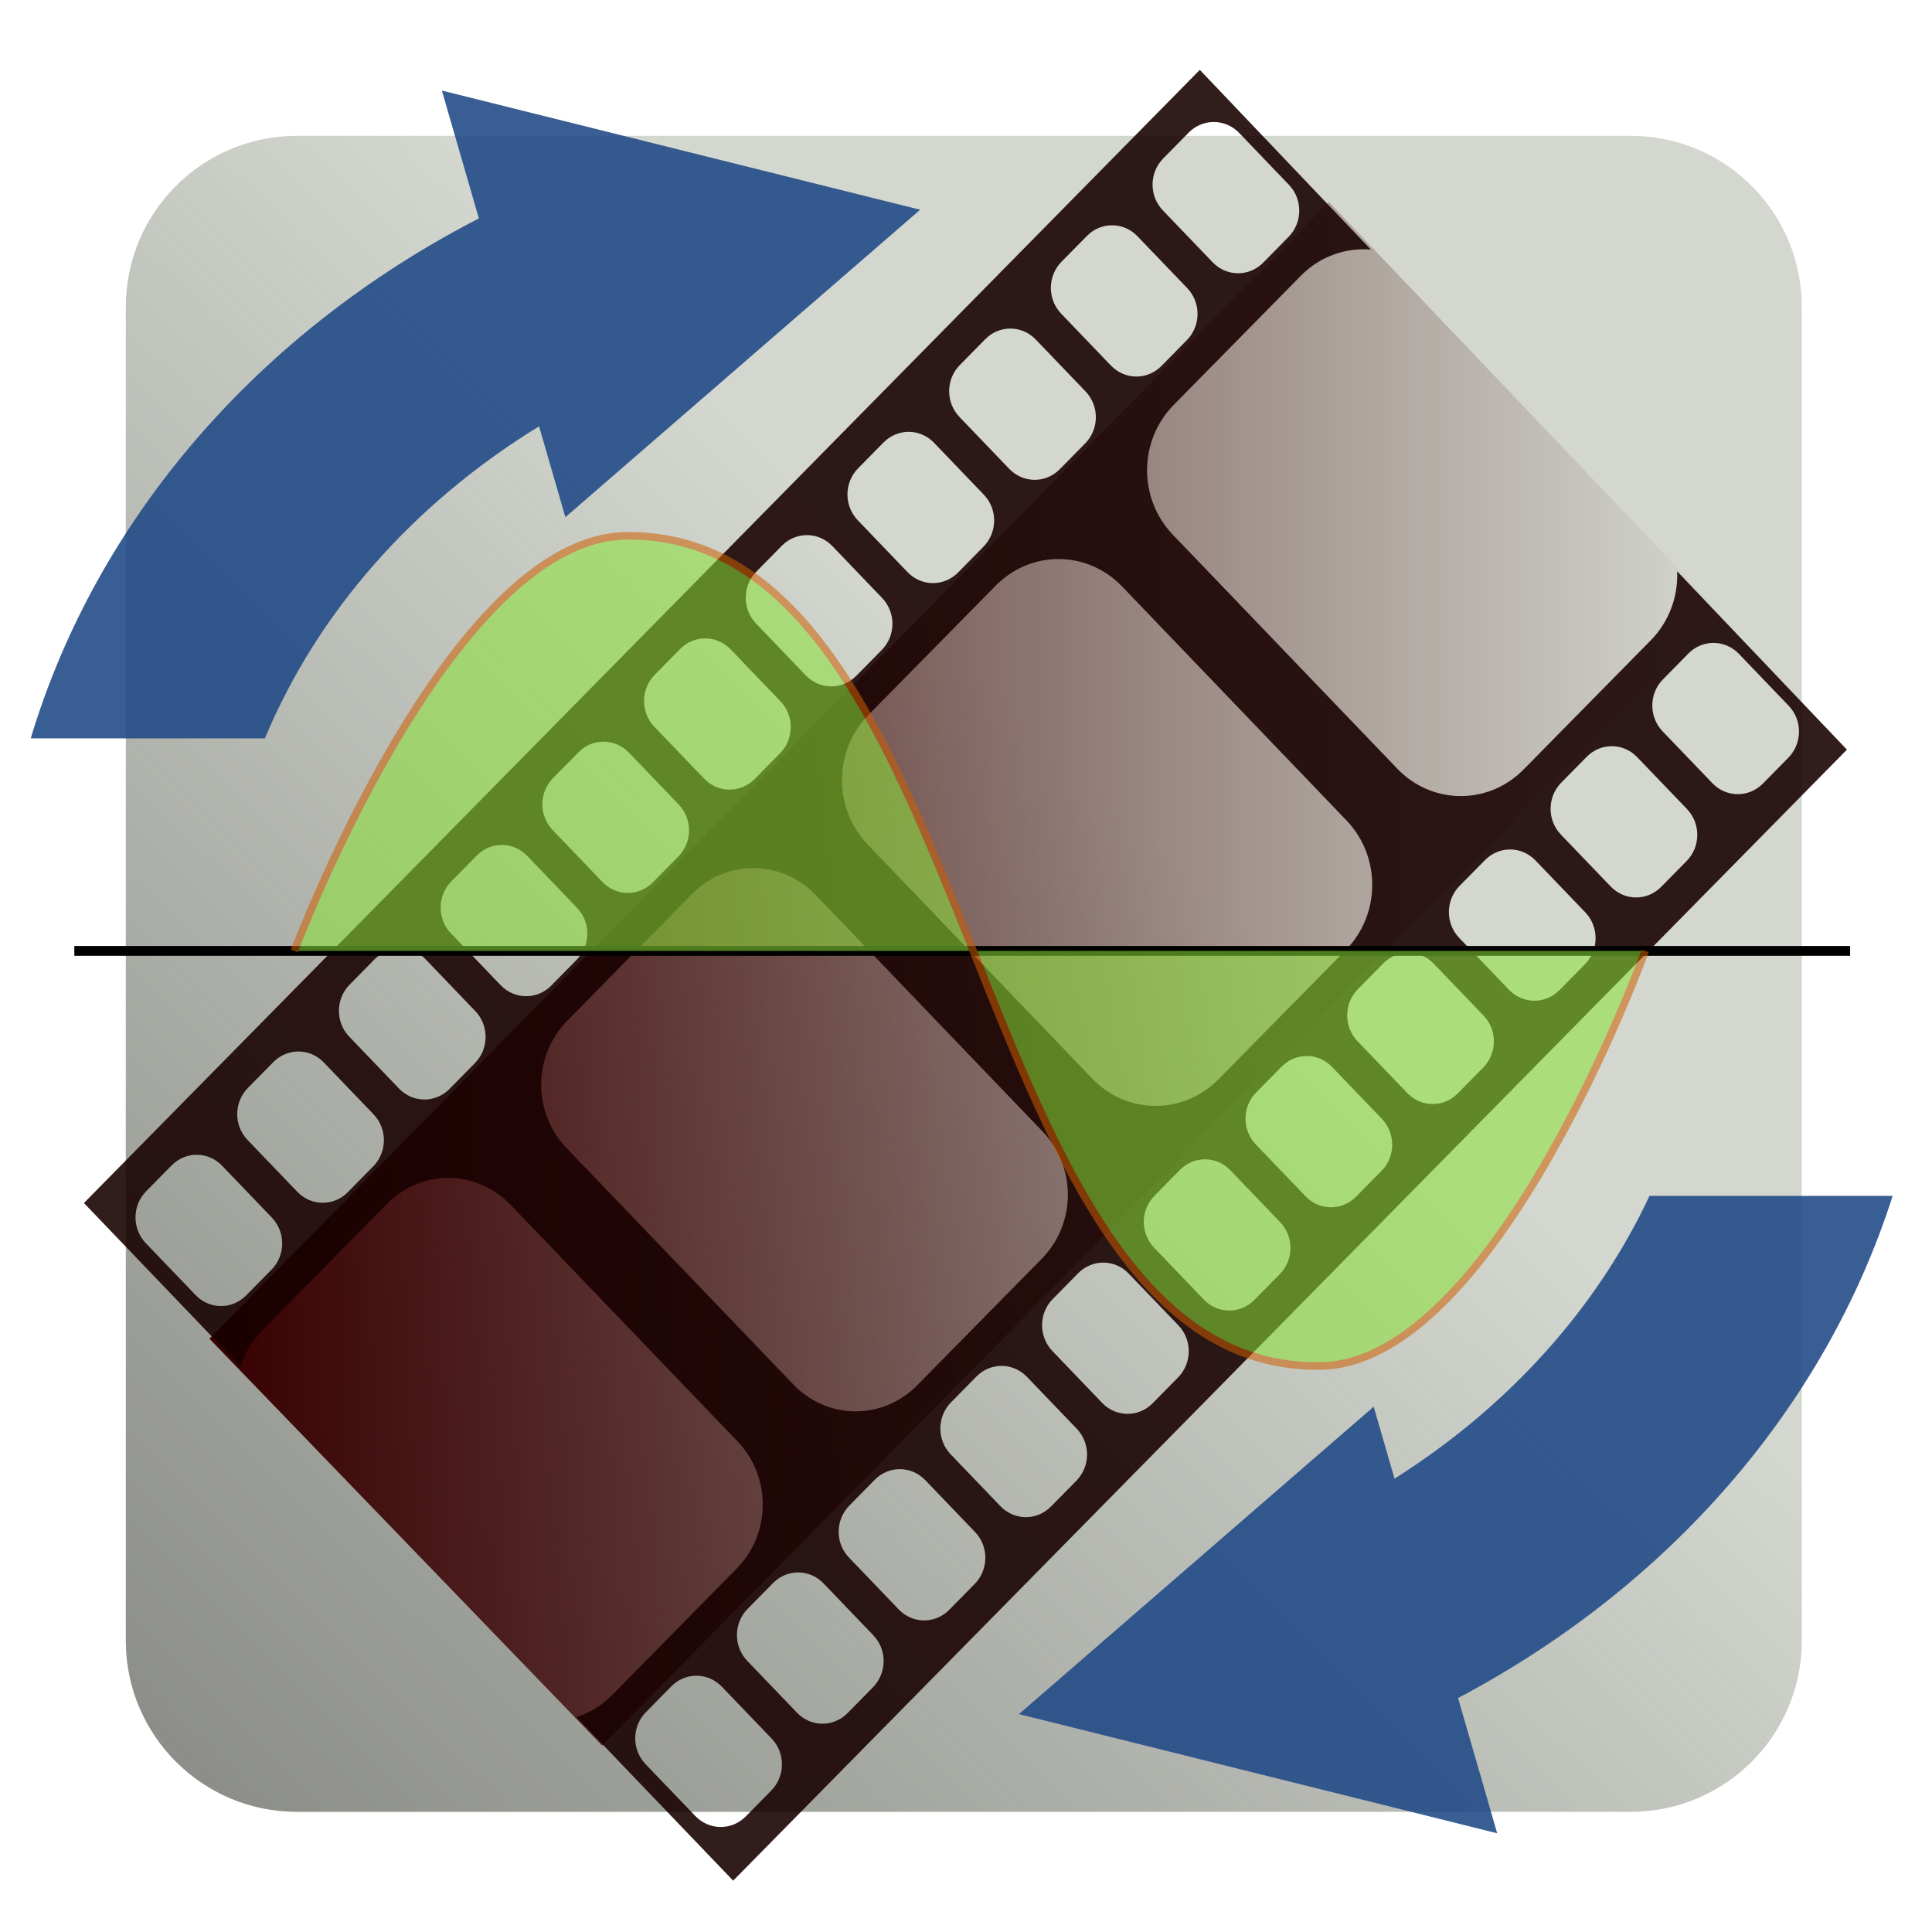
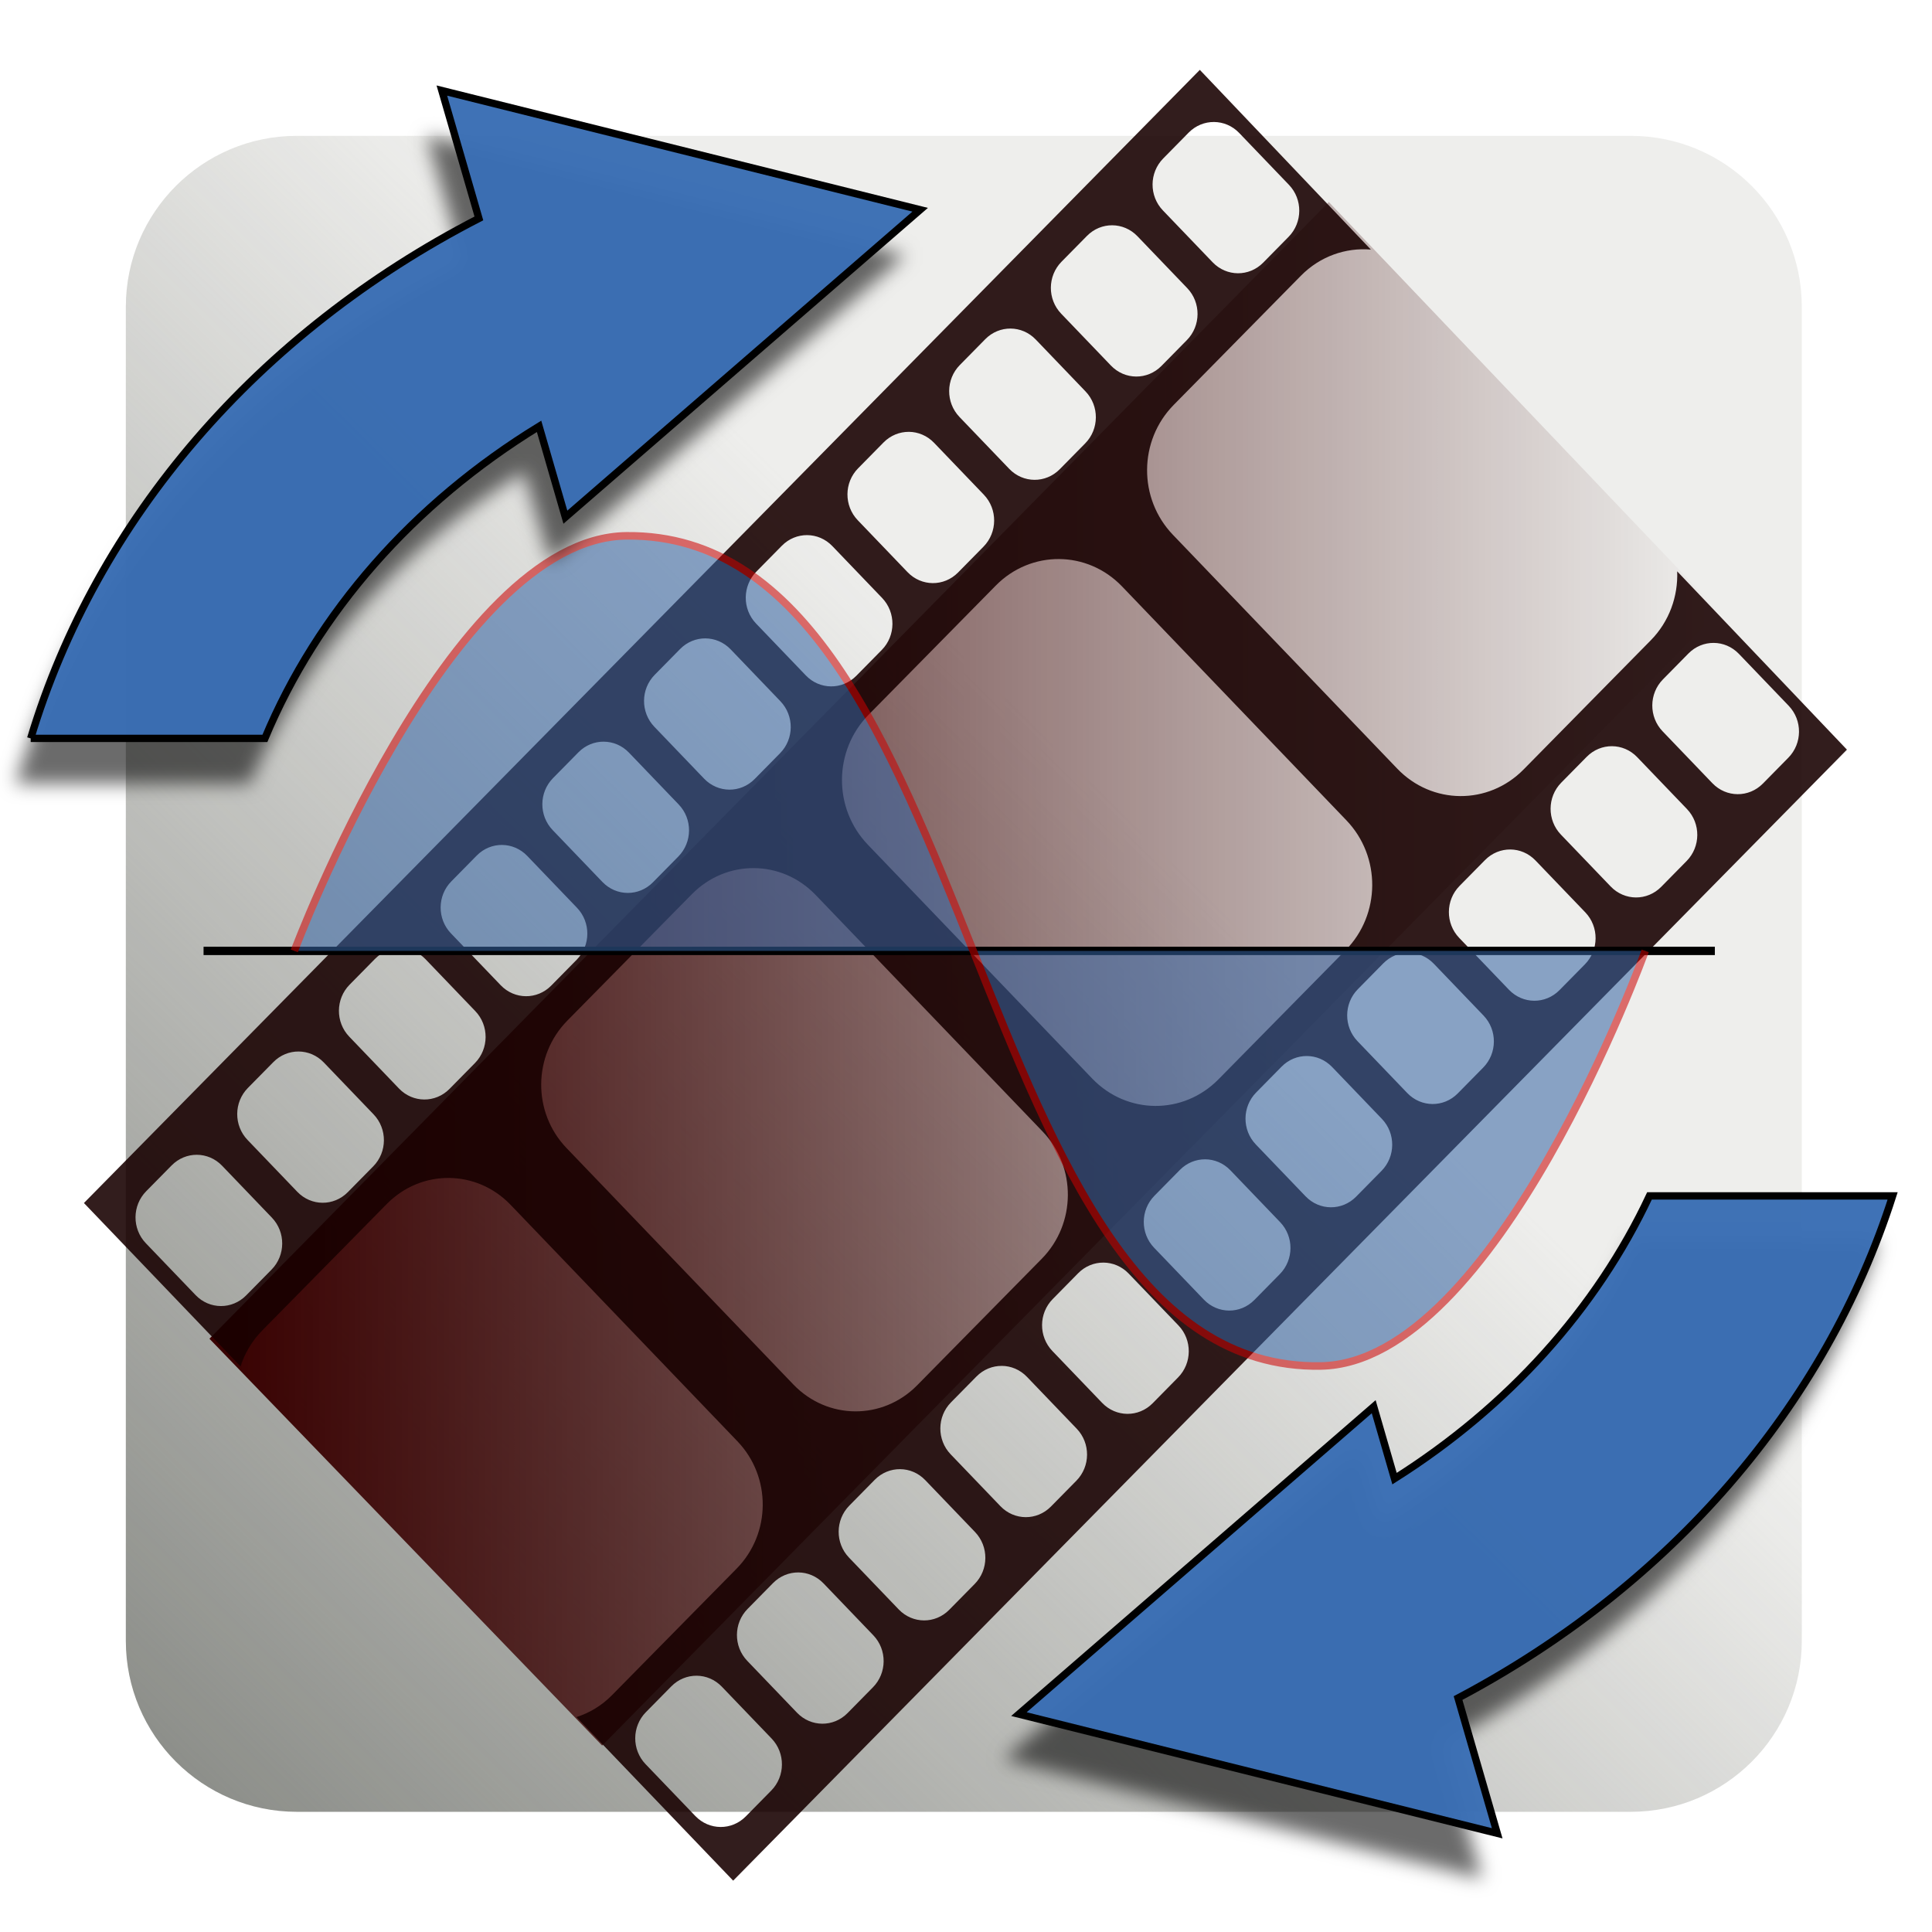
<svg xmlns="http://www.w3.org/2000/svg" xmlns:ns1="http://www.openswatchbook.org/uri/2009/osb" xmlns:xlink="http://www.w3.org/1999/xlink" width="256px" height="256px" viewBox="0 0 256 256" version="1.1" id="SVGRoot" enable-background="new">
  <defs id="defs4485">
    <linearGradient id="linearGradient4752">
      <stop style="stop-color:#888a85;stop-opacity:1;" offset="0" id="stop4748" />
      <stop style="stop-color:#888a85;stop-opacity:0;" offset="1" id="stop4750" />
    </linearGradient>
    <linearGradient id="linearGradient4560">
      <stop style="stop-color:#380000;stop-opacity:1;" offset="0" id="stop4556" />
      <stop style="stop-color:#380000;stop-opacity:0;" offset="1" id="stop4558" />
    </linearGradient>
    <pattern id="Strips1_1" patternTransform="translate(0,0) scale(10,10)" height="1" width="2" patternUnits="userSpaceOnUse">
      <rect id="rect5447" height="2" width="1" y="-0.5" x="0" style="fill:black;stroke:none" />
    </pattern>
    <linearGradient id="linearGradient4727" ns1:paint="solid">
      <stop style="stop-color:#ce5c00;stop-opacity:1;" offset="0" id="stop4725" />
    </linearGradient>
    <pattern patternUnits="userSpaceOnUse" width="55" height="90" patternTransform="translate(-60,50.5)" id="pattern6214">
      <g style="fill:url(#Strips1_1);fill-opacity:1" transform="translate(-15,-28.5)" id="g4691">
        <rect style="opacity:0.815;fill:url(#Strips1_1);fill-opacity:1;stroke:none;stroke-width:4.527;stroke-linecap:round;stroke-linejoin:bevel;stroke-miterlimit:17.6;stroke-dasharray:none;stroke-dashoffset:0;stroke-opacity:1;paint-order:stroke fill markers" id="rect4683" width="30" height="30" x="40" y="59" ry="7.9" />
        <path style="opacity:0.815;fill:url(#Strips1_1);fill-opacity:1;stroke:none;stroke-width:8.601;stroke-linecap:round;stroke-linejoin:bevel;stroke-miterlimit:17.6;stroke-dasharray:none;stroke-dashoffset:0;stroke-opacity:1;paint-order:stroke fill markers" d="m 15,28.5 v 90 l 45,-45 z" id="path4687" />
      </g>
    </pattern>
    <linearGradient xlink:href="#linearGradient4560" id="linearGradient4562" x1="-11.593" y1="128.662" x2="268.939" y2="128.662" gradientUnits="userSpaceOnUse" gradientTransform="matrix(0.712985,0,0,0.712985,36.01753,37.2999)" />
    <linearGradient xlink:href="#linearGradient4752" id="linearGradient4754" x1="11.826" y1="245.717" x2="149.787" y2="106.138" gradientUnits="userSpaceOnUse" gradientTransform="matrix(0.954257,0,0,0.954257,5.390281,5.594659)" />
+     <filter style="color-interpolation-filters:sRGB" id="filter4533" x="-0.012" width="1.023" y="-0.012" height="1.025">
+       <feGaussianBlur stdDeviation="1.194" id="feGaussianBlur4535" />
+     </filter>
  </defs>
  <g id="layer3" style="display:inline">
-     <rect style="display:inline;opacity:1;fill:#d3d7cf;fill-opacity:1;stroke:none;stroke-width:7.004;stroke-linecap:round;stroke-linejoin:bevel;stroke-miterlimit:17.6;stroke-dasharray:none;stroke-dashoffset:0;stroke-opacity:0.976;paint-order:stroke fill markers" id="rect4568-3" width="222.072" height="222.072" x="16.675" y="18" ry="22.66" />
+     <rect style="display:inline;opacity:1;fill:#eeeeec;fill-opacity:1;stroke:none;stroke-width:7.004;stroke-linecap:round;stroke-linejoin:bevel;stroke-miterlimit:17.6;stroke-dasharray:none;stroke-dashoffset:0;stroke-opacity:0.976;paint-order:stroke fill markers" id="rect4568-3" width="222.072" height="222.072" x="16.675" y="18" ry="22.66" />
  </g>
  <g style="display:inline" id="g4738">
    <rect ry="22.66" y="18" x="16.675" height="222.072" width="222.072" id="rect4736" style="display:inline;opacity:1;fill:url(#linearGradient4754);fill-opacity:1;stroke:none;stroke-width:7.004;stroke-linecap:round;stroke-linejoin:bevel;stroke-miterlimit:17.6;stroke-dasharray:none;stroke-dashoffset:0;stroke-opacity:0.976;paint-order:stroke fill markers" />
  </g>
  <g id="layer1" style="display:inline;opacity:1">
    <path style="opacity:1;fill:url(#linearGradient4562);fill-opacity:1;stroke:none;stroke-width:0.927" d="M 176.075,26.769 27.752,177.389 79.787,231.298 227.767,81.029 Z" id="rect5216" />
    <path style="fill:#180000;fill-opacity:0.884;stroke:none;stroke-width:0.94" d="M 158.983,9.258 11.122,159.406 31.872,181.063 c 0.558,-1.742 1.51,-3.382 2.871,-4.764 L 51.252,159.535 c 4.573,-4.644 11.889,-4.596 16.402,0.11 l 30.059,31.333 c 4.514,4.705 4.464,12.23 -0.108,16.874 l -16.509,16.764 c -1.374,1.395 -2.996,2.36 -4.714,2.906 L 97.149,249.197 244.729,99.333 222.235,75.705 c 0.128,3.299 -1.035,6.638 -3.51,9.151 l -16.846,17.108 c -4.666,4.738 -12.129,4.688 -16.735,-0.113 L 155.418,70.865 c -4.606,-4.801 -4.558,-12.479 0.108,-17.217 l 16.846,-17.108 c 2.561,-2.6 5.963,-3.749 9.275,-3.471 z m 1.877,6.907 c 1.21,0.008 2.417,0.492 3.338,1.452 l 6.593,6.873 c 1.842,1.92 1.823,4.992 -0.043,6.888 l -3.369,3.423 c -1.866,1.895 -4.854,1.874 -6.696,-0.046 l -6.593,-6.873 c -1.842,-1.92 -1.823,-4.991 0.043,-6.886 l 3.369,-3.422 c 0.933,-0.948 2.148,-1.417 3.358,-1.409 z m -13.477,13.686 c 1.21,0.008 2.417,0.494 3.338,1.454 l 6.592,6.872 c 1.842,1.92 1.822,4.992 -0.045,6.888 l -3.367,3.42 c -1.867,1.895 -4.852,1.876 -6.695,-0.045 l -6.593,-6.873 c -1.842,-1.92 -1.822,-4.992 0.045,-6.888 l 3.369,-3.42 c 0.933,-0.948 2.145,-1.416 3.355,-1.408 z m -13.477,13.685 c 1.21,0.008 2.417,0.494 3.338,1.454 l 6.593,6.873 c 1.842,1.92 1.825,4.991 -0.042,6.886 l -3.369,3.422 c -1.867,1.895 -4.854,1.876 -6.696,-0.045 l -6.592,-6.873 c -1.842,-1.92 -1.822,-4.991 0.045,-6.886 l 3.369,-3.423 c 0.933,-0.948 2.145,-1.416 3.355,-1.408 z m -13.476,13.685 c 1.209,0.008 2.419,0.495 3.34,1.454 l 6.591,6.872 c 1.842,1.92 1.823,4.992 -0.043,6.888 l -3.369,3.423 c -1.867,1.895 -4.852,1.874 -6.695,-0.046 l -6.592,-6.873 c -1.842,-1.92 -1.825,-4.991 0.042,-6.886 l 3.369,-3.423 c 0.933,-0.948 2.148,-1.416 3.358,-1.408 z m -13.477,13.685 c 1.21,0.008 2.417,0.494 3.338,1.454 l 6.593,6.873 c 1.842,1.92 1.825,4.991 -0.042,6.886 l -3.369,3.422 c -1.867,1.895 -4.854,1.877 -6.696,-0.043 l -6.593,-6.873 c -1.842,-1.92 -1.821,-4.992 0.045,-6.888 l 3.369,-3.422 c 0.933,-0.948 2.145,-1.417 3.355,-1.409 z m 33.381,3.17 c 3.025,0.02 6.043,1.233 8.346,3.633 l 29.725,30.986 c 4.606,4.801 4.556,12.479 -0.11,17.217 l -16.845,17.108 c -4.666,4.738 -12.131,4.688 -16.736,-0.113 l -29.725,-30.986 c -4.606,-4.801 -4.558,-12.479 0.108,-17.217 l 16.845,-17.108 c 2.333,-2.369 5.367,-3.541 8.392,-3.52 z M 93.476,84.59 c 1.21,0.008 2.418,0.494 3.34,1.454 l 6.592,6.873 c 1.842,1.92 1.823,4.991 -0.043,6.886 l -3.369,3.422 c -1.867,1.895 -4.852,1.874 -6.695,-0.046 l -6.592,-6.872 c -1.842,-1.92 -1.825,-4.992 0.042,-6.888 l 3.369,-3.422 c 0.933,-0.948 2.147,-1.416 3.357,-1.408 z m 133.603,0.598 c 1.21,0.008 2.415,0.494 3.336,1.454 l 6.594,6.873 c 1.842,1.92 1.822,4.991 -0.045,6.886 l -3.369,3.423 c -1.866,1.895 -4.852,1.876 -6.695,-0.045 l -6.594,-6.873 c -1.842,-1.92 -1.822,-4.991 0.045,-6.886 l 3.37,-3.425 c 0.933,-0.948 2.147,-1.416 3.357,-1.408 z M 80,98.275 c 1.21,0.007 2.418,0.492 3.34,1.452 l 6.593,6.873 c 1.842,1.92 1.821,4.994 -0.045,6.889 l -3.369,3.42 c -1.867,1.895 -4.852,1.876 -6.695,-0.045 l -6.592,-6.873 c -1.842,-1.92 -1.822,-4.991 0.045,-6.886 l 3.369,-3.422 c 0.933,-0.948 2.145,-1.417 3.355,-1.409 z m 133.601,0.6 c 1.21,0.007 2.415,0.492 3.336,1.452 l 6.594,6.873 c 1.842,1.92 1.823,4.992 -0.043,6.888 l -3.369,3.422 c -1.867,1.895 -4.852,1.874 -6.695,-0.046 l -6.594,-6.872 c -1.842,-1.92 -1.822,-4.992 0.045,-6.888 l 3.369,-3.42 c 0.933,-0.948 2.147,-1.417 3.357,-1.409 z M 66.523,111.96 c 1.21,0.007 2.418,0.494 3.34,1.454 l 6.592,6.873 c 1.842,1.92 1.823,4.991 -0.043,6.886 l -3.37,3.423 c -1.866,1.895 -4.852,1.874 -6.695,-0.046 l -6.592,-6.872 c -1.842,-1.92 -1.822,-4.992 0.045,-6.888 l 3.369,-3.423 c 0.933,-0.948 2.145,-1.416 3.355,-1.408 z m 133.601,0.601 c 1.21,0.007 2.415,0.494 3.336,1.454 l 6.596,6.872 c 1.842,1.92 1.822,4.992 -0.045,6.888 l -3.369,3.42 c -1.867,1.895 -4.852,1.876 -6.695,-0.045 l -6.594,-6.873 c -1.842,-1.92 -1.822,-4.992 0.045,-6.888 l 3.369,-3.42 c 0.933,-0.948 2.147,-1.416 3.357,-1.408 z m -100.22,2.467 c 2.965,0.02 5.922,1.209 8.179,3.562 l 30.06,31.333 c 4.514,4.705 4.464,12.23 -0.108,16.874 l -16.509,16.764 c -4.573,4.644 -11.887,4.596 -16.401,-0.11 L 75.065,152.118 C 70.551,147.413 70.601,139.886 75.173,135.242 L 91.681,118.48 c 2.286,-2.322 5.259,-3.471 8.224,-3.452 z m -46.857,10.616 v 0.003 c 1.21,0.007 2.417,0.494 3.338,1.454 l 6.592,6.872 c 1.842,1.92 1.823,4.992 -0.043,6.888 l -3.369,3.422 c -1.867,1.895 -4.852,1.874 -6.695,-0.046 l -6.592,-6.874 c -1.842,-1.92 -1.822,-4.991 0.045,-6.886 l 3.369,-3.422 c 0.933,-0.948 2.145,-1.417 3.355,-1.409 z m 133.601,0.601 c 1.209,0.007 2.417,0.495 3.338,1.454 l 6.592,6.87 c 1.842,1.92 1.821,4.994 -0.045,6.889 l -3.369,3.422 c -1.866,1.895 -4.851,1.874 -6.693,-0.046 l -6.594,-6.872 c -1.842,-1.92 -1.822,-4.992 0.045,-6.888 l 3.369,-3.422 c 0.933,-0.948 2.146,-1.416 3.357,-1.408 z M 39.57,139.33 c 1.21,0.008 2.417,0.494 3.338,1.454 l 6.592,6.873 c 1.842,1.92 1.825,4.992 -0.042,6.888 l -3.369,3.42 c -1.867,1.895 -4.854,1.874 -6.696,-0.046 l -6.592,-6.872 c -1.842,-1.92 -1.822,-4.992 0.045,-6.888 l 3.369,-3.42 c 0.933,-0.948 2.145,-1.417 3.355,-1.409 z m 133.6,0.598 h 0.004 c 1.21,0.008 2.415,0.494 3.336,1.454 h 0.003 l 6.594,6.873 c 1.842,1.92 1.822,4.992 -0.045,6.888 l -3.369,3.42 c -1.867,1.895 -4.852,1.878 -6.695,-0.043 l -6.594,-6.873 c -1.842,-1.92 -1.821,-4.992 0.045,-6.888 l 3.369,-3.423 c 0.933,-0.948 2.145,-1.416 3.355,-1.408 z M 26.093,153.015 c 1.21,0.008 2.418,0.493 3.34,1.454 l 6.592,6.873 c 1.842,1.92 1.823,4.992 -0.043,6.888 l -3.369,3.42 c -1.867,1.895 -4.854,1.877 -6.696,-0.043 l -6.592,-6.873 c -1.842,-1.92 -1.822,-4.992 0.045,-6.888 l 3.369,-3.42 c 0.933,-0.948 2.145,-1.419 3.355,-1.411 z m 133.601,0.6 c 1.21,0.007 2.417,0.494 3.338,1.454 l 6.594,6.873 c 1.842,1.92 1.822,4.991 -0.045,6.886 l -3.369,3.422 c -1.866,1.895 -4.851,1.876 -6.693,-0.044 l -6.594,-6.873 c -1.842,-1.92 -1.823,-4.992 0.043,-6.888 l 3.369,-3.42 c 0.933,-0.948 2.147,-1.417 3.357,-1.409 z m -13.476,13.686 c 1.21,0.008 2.417,0.493 3.338,1.454 l 6.594,6.87 c 1.842,1.92 1.821,4.994 -0.045,6.889 l -3.369,3.422 c -1.867,1.895 -4.852,1.874 -6.695,-0.046 l -6.594,-6.873 c -1.842,-1.92 -1.822,-4.991 0.045,-6.886 l 3.369,-3.422 c 0.933,-0.948 2.146,-1.416 3.357,-1.408 z m -13.476,13.685 c 1.21,0.007 2.415,0.494 3.336,1.454 l 6.594,6.872 c 1.842,1.92 1.822,4.992 -0.045,6.888 l -3.369,3.422 c -1.866,1.895 -4.852,1.876 -6.695,-0.044 l -6.594,-6.873 c -1.842,-1.92 -1.822,-4.991 0.045,-6.886 l 3.369,-3.423 c 0.933,-0.948 2.148,-1.416 3.358,-1.408 z m -13.477,13.685 c 1.21,0.007 2.415,0.494 3.336,1.454 l 6.594,6.873 c 1.842,1.92 1.823,4.991 -0.043,6.886 l -3.37,3.42 c -1.866,1.895 -4.851,1.877 -6.693,-0.043 l -6.594,-6.873 c -1.842,-1.92 -1.822,-4.991 0.045,-6.886 l 3.369,-3.423 c 0.933,-0.948 2.147,-1.416 3.357,-1.408 z m -13.477,13.685 c 1.21,0.008 2.415,0.494 3.336,1.454 l 6.594,6.873 c 1.842,1.92 1.823,4.991 -0.043,6.886 l -3.369,3.423 c -1.866,1.895 -4.852,1.874 -6.695,-0.046 l -6.594,-6.873 c -1.842,-1.92 -1.822,-4.991 0.045,-6.886 l 3.369,-3.422 c 0.933,-0.948 2.147,-1.417 3.357,-1.409 z m -13.476,13.686 c 1.21,0.008 2.415,0.493 3.336,1.454 l 6.594,6.87 c 1.842,1.92 1.821,4.995 -0.045,6.891 l -3.369,3.42 c -1.867,1.895 -4.851,1.874 -6.693,-0.046 l -6.594,-6.872 c -1.842,-1.92 -1.823,-4.992 0.043,-6.888 l 3.369,-3.42 c 0.933,-0.948 2.148,-1.417 3.358,-1.409 z" id="rect5116" />
  </g>
  <g id="layer2" style="display:inline">
-     <path style="color:#000000;font-style:normal;font-variant:normal;font-weight:normal;font-stretch:normal;font-size:medium;line-height:normal;font-family:sans-serif;font-variant-ligatures:normal;font-variant-position:normal;font-variant-caps:normal;font-variant-numeric:normal;font-variant-alternates:normal;font-feature-settings:normal;text-indent:0;text-align:start;text-decoration:none;text-decoration-line:none;text-decoration-style:solid;text-decoration-color:#000000;letter-spacing:normal;word-spacing:normal;text-transform:none;writing-mode:lr-tb;direction:ltr;text-orientation:mixed;dominant-baseline:auto;baseline-shift:baseline;text-anchor:start;white-space:normal;shape-padding:0;clip-rule:nonzero;display:inline;overflow:visible;visibility:visible;opacity:1;isolation:auto;mix-blend-mode:normal;color-interpolation:sRGB;color-interpolation-filters:linearRGB;solid-color:#000000;solid-opacity:1;vector-effect:none;fill:#000000;fill-opacity:1;fill-rule:nonzero;stroke:#000000;stroke-width:0.3;stroke-linecap:butt;stroke-linejoin:miter;stroke-miterlimit:4;stroke-dasharray:none;stroke-dashoffset:0;stroke-opacity:1;color-rendering:auto;image-rendering:auto;shape-rendering:auto;text-rendering:auto;enable-background:accumulate" d="m 10,125.5 v 1 h 235 v -1 z" id="path4515" />
-     <path style="fill:#8ae234;fill-opacity:1;stroke:#ce5c00;stroke-width:1;stroke-linecap:butt;stroke-linejoin:miter;stroke-miterlimit:4;stroke-dasharray:none;stroke-opacity:1;opacity:0.548" d="m 39,126 c 0,0 20.523,-54.744 44,-55 47.798,-0.521 44.206,110.788 92,110 23.268,-0.384 43,-55 43,-55" id="path4563" />
+     <path style="color:#000000;font-style:normal;font-variant:normal;font-weight:normal;font-stretch:normal;font-size:medium;line-height:normal;font-family:sans-serif;font-variant-ligatures:normal;font-variant-position:normal;font-variant-caps:normal;font-variant-numeric:normal;font-variant-alternates:normal;font-feature-settings:normal;text-indent:0;text-align:start;text-decoration:none;text-decoration-line:none;text-decoration-style:solid;text-decoration-color:#000000;letter-spacing:normal;word-spacing:normal;text-transform:none;writing-mode:lr-tb;direction:ltr;text-orientation:mixed;dominant-baseline:auto;baseline-shift:baseline;text-anchor:start;white-space:normal;shape-padding:0;clip-rule:nonzero;display:inline;overflow:visible;visibility:visible;opacity:1;isolation:auto;mix-blend-mode:normal;color-interpolation:sRGB;color-interpolation-filters:linearRGB;solid-color:#000000;solid-opacity:1;vector-effect:none;fill:#000000;fill-opacity:1;fill-rule:nonzero;stroke:#000000;stroke-width:0.255;stroke-linecap:butt;stroke-linejoin:miter;stroke-miterlimit:4;stroke-dasharray:none;stroke-dashoffset:0;stroke-opacity:1;color-rendering:auto;image-rendering:auto;shape-rendering:auto;text-rendering:auto;enable-background:accumulate" d="m 27.1,125.574 v 0.851 h 200 v -0.851 z" id="path4515" />
+     <path style="fill:#3465a4;fill-opacity:1;stroke:#cc0000;stroke-width:1;stroke-linecap:butt;stroke-linejoin:miter;stroke-miterlimit:4;stroke-dasharray:none;stroke-opacity:1;opacity:0.548" d="m 39,126 c 0,0 20.523,-54.744 44,-55 47.798,-0.521 44.206,110.788 92,110 23.268,-0.384 43,-55 43,-55" id="path4563" />
  </g>
  <g id="layer4" style="display:inline">
-     <path style="display:inline;fill:#204a87;fill-opacity:0.884;stroke:none;stroke-width:0.975" d="M 4.069,97.84 H 35.099 A 85.887,98.68 88.352 0 1 71.43,56.491 L 74.915,68.53 121.926,27.793 58.549,12 63.454,28.942 A 128.291,113.727 0.454 0 0 4.069,97.84 Z M 135.012,227.129 l 63.375,15.791 -5.186,-17.92 a 128.291,113.727 0.454 0 0 57.584,-66.539 h -32.217 a 85.887,98.68 88.352 0 1 -33.786,37.467 l -2.76,-9.534 z" id="path4664-6" />
+     <path id="path4523" d="M 2.069,103.84 H 33.099 A 85.887,98.68 88.352 0 1 69.43,62.491 L 72.915,74.53 119.926,33.793 56.549,18 61.454,34.942 A 128.291,113.727 0.454 0 0 2.069,103.84 Z m 130.943,129.289 63.375,15.791 -5.186,-17.92 a 128.291,113.727 0.454 0 0 57.584,-66.539 h -32.217 a 85.887,98.68 88.352 0 1 -33.786,37.467 l -2.76,-9.534 z" style="display:inline;opacity:0.597;fill:#000000;fill-opacity:0.969;stroke:none;stroke-width:0.975;filter:url(#filter4533)" />
+     <path style="display:inline;fill:#3a6fb4;fill-opacity:0.969;stroke:#000000;stroke-width:0.975;stroke-miterlimit:4;stroke-dasharray:none" d="M 4.069,97.84 H 35.099 A 85.887,98.68 88.352 0 1 71.43,56.491 L 74.915,68.53 121.926,27.793 58.549,12 63.454,28.942 A 128.291,113.727 0.454 0 0 4.069,97.84 Z M 135.012,227.129 l 63.375,15.791 -5.186,-17.92 a 128.291,113.727 0.454 0 0 57.584,-66.539 h -32.217 a 85.887,98.68 88.352 0 1 -33.786,37.467 l -2.76,-9.534 z" id="path4664-6" />
  </g>
  <g id="layer5" style="display:none">
    <path style="color:#000000;font-style:normal;font-variant:normal;font-weight:normal;font-stretch:normal;font-size:medium;line-height:normal;font-family:sans-serif;font-variant-ligatures:normal;font-variant-position:normal;font-variant-caps:normal;font-variant-numeric:normal;font-variant-alternates:normal;font-feature-settings:normal;text-indent:0;text-align:start;text-decoration:none;text-decoration-line:none;text-decoration-style:solid;text-decoration-color:#000000;letter-spacing:normal;word-spacing:normal;text-transform:none;writing-mode:lr-tb;direction:ltr;text-orientation:mixed;dominant-baseline:auto;baseline-shift:baseline;text-anchor:start;white-space:normal;shape-padding:0;clip-rule:nonzero;display:inline;overflow:visible;visibility:visible;opacity:1;isolation:auto;mix-blend-mode:normal;color-interpolation:sRGB;color-interpolation-filters:linearRGB;solid-color:#000000;solid-opacity:1;vector-effect:none;fill:#73d216;fill-opacity:1;fill-rule:nonzero;stroke:#4e9a06;stroke-width:6.262;stroke-linecap:round;stroke-linejoin:round;stroke-miterlimit:4;stroke-dasharray:none;stroke-dashoffset:0;stroke-opacity:1;color-rendering:auto;image-rendering:auto;shape-rendering:auto;text-rendering:auto;enable-background:accumulate" d="M 46.218,49.049 V 50 H 94 L 47.113,96.887 v 58.416 L 152.416,50 h 50.994 L 51.221,206.945 h 53.636 l 99.202,-99.202 v 55.726 l -43.476,43.476 h 44.68 l -1.692,-0.951 h -40.691 l 42.131,-42.131 V 105.447 L 104.463,205.994 H 53.469 L 205.658,49.049 H 152.022 L 48.065,153.007 V 97.281 L 96.296,49.049 Z" id="path4593" />
  </g>
</svg>
